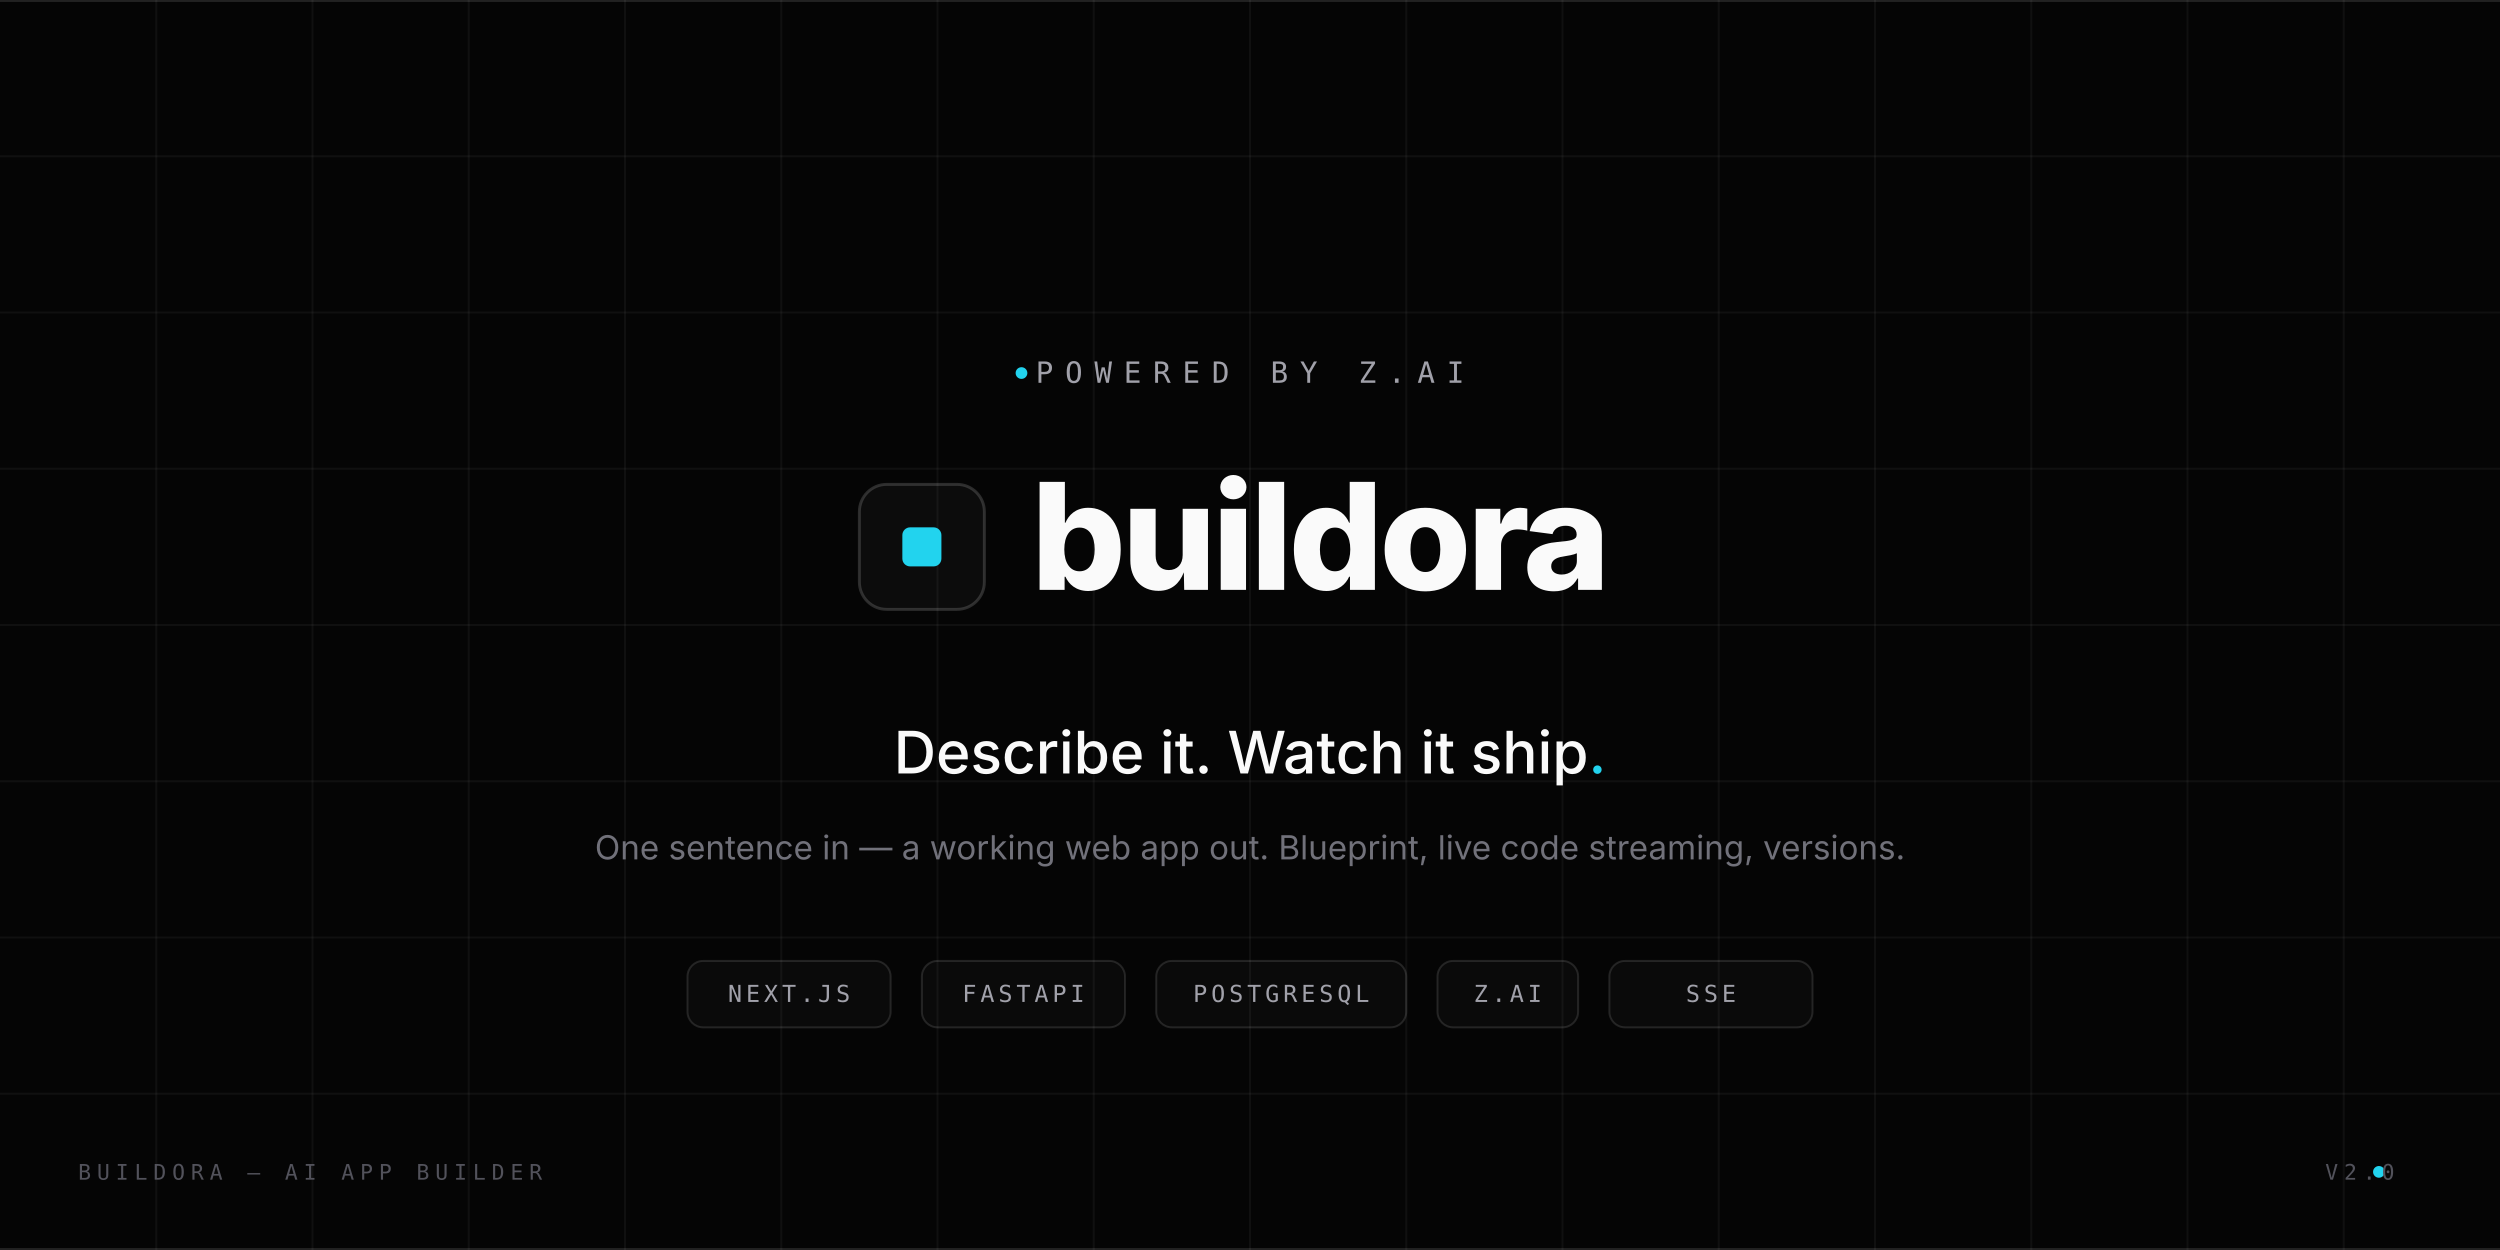
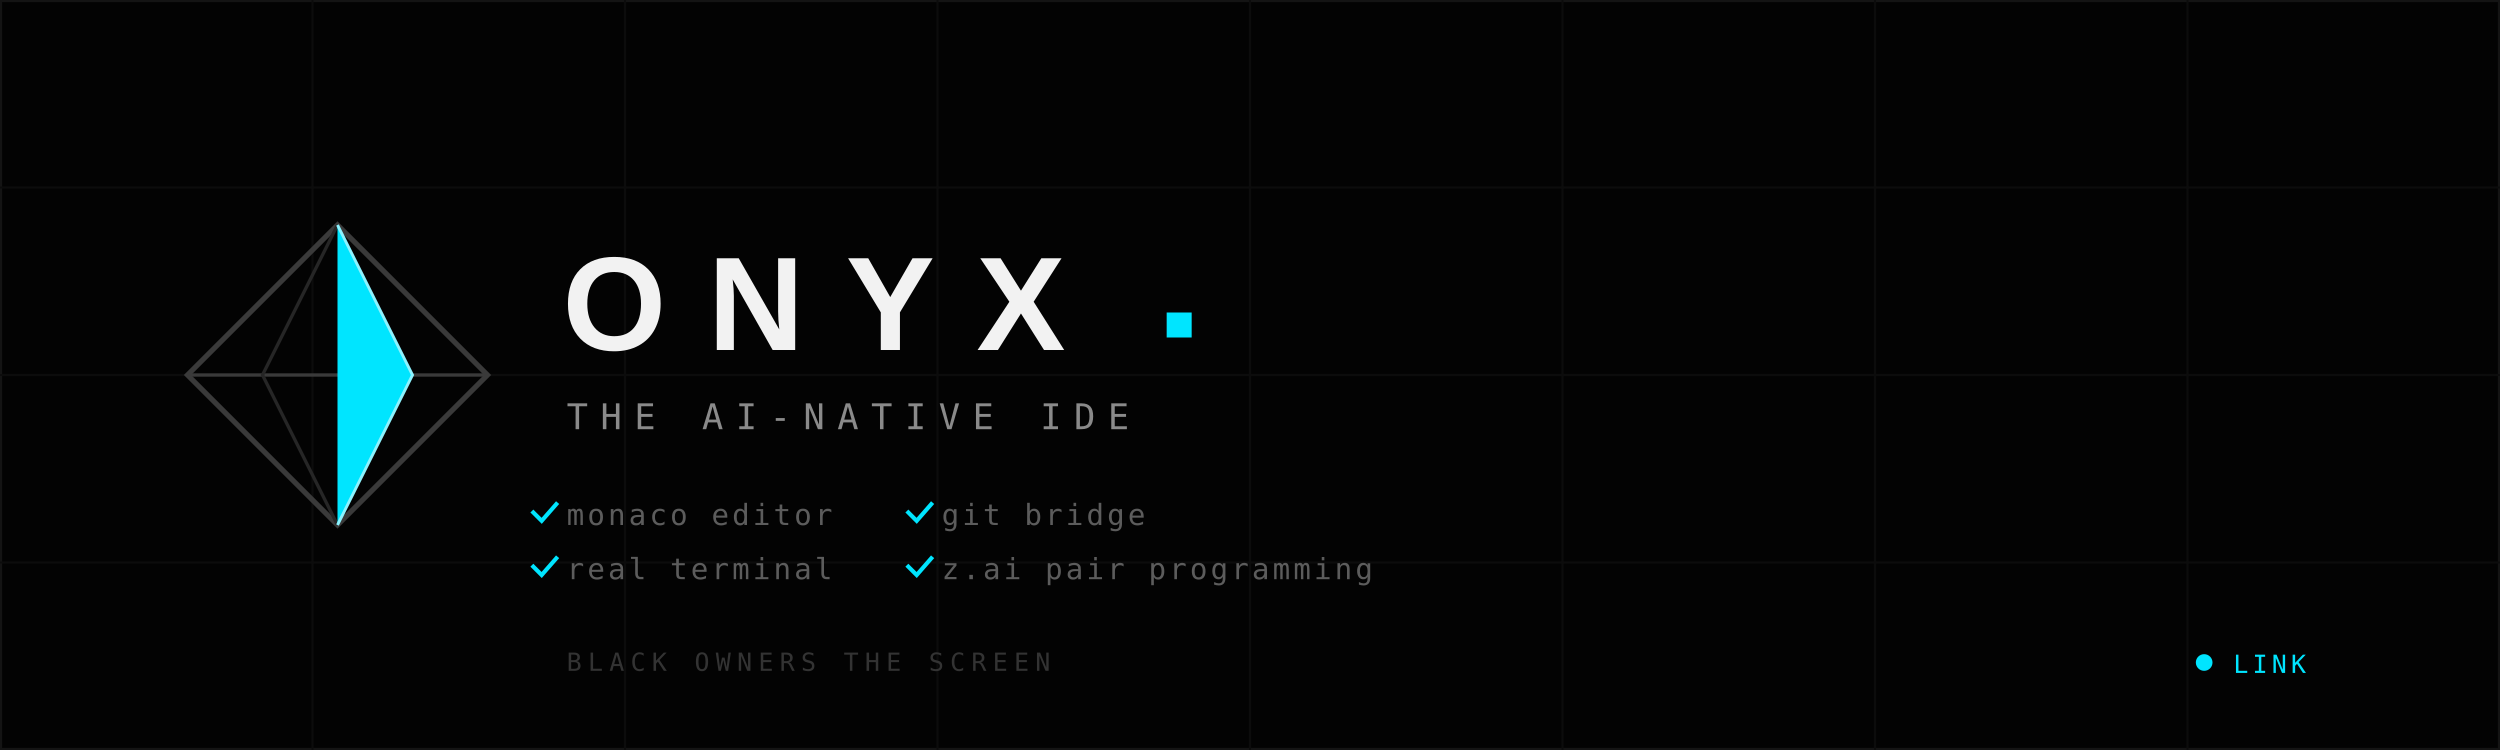
- <svg xmlns="http://www.w3.org/2000/svg" width="1280" height="640" viewBox="0 0 1280 640" fill="none" role="img" aria-label="Buildora — describe it, watch it ship.">
-   <defs>
-     <clipPath id="frame">
-       <rect width="1280" height="640" rx="0" />
-     </clipPath>
-   </defs>
-   <g clip-path="url(#frame)">
-     <rect width="1280" height="640" fill="#050505" />
-     <g stroke="#FFFFFF" stroke-opacity="0.045" stroke-width="1">
-       <path d="M 80 0 V 640" />
-       <path d="M 160 0 V 640" />
-       <path d="M 240 0 V 640" />
-       <path d="M 320 0 V 640" />
-       <path d="M 400 0 V 640" />
-       <path d="M 480 0 V 640" />
-       <path d="M 560 0 V 640" />
-       <path d="M 640 0 V 640" />
-       <path d="M 720 0 V 640" />
-       <path d="M 800 0 V 640" />
-       <path d="M 880 0 V 640" />
-       <path d="M 960 0 V 640" />
-       <path d="M 1040 0 V 640" />
-       <path d="M 1120 0 V 640" />
-       <path d="M 1200 0 V 640" />
-       <path d="M 0 80 H 1280" />
-       <path d="M 0 160 H 1280" />
-       <path d="M 0 240 H 1280" />
-       <path d="M 0 320 H 1280" />
-       <path d="M 0 400 H 1280" />
-       <path d="M 0 480 H 1280" />
-       <path d="M 0 560 H 1280" />
-     </g>
-     <rect x="0" y="0" width="1280" height="1" fill="#FFFFFF" fill-opacity="0.12" />
-     <rect x="0" y="639" width="1280" height="1" fill="#FFFFFF" fill-opacity="0.12" />
-     <text x="640" y="196" text-anchor="middle" font-family="'JetBrains Mono','SF Mono',Menlo,monospace" font-size="15" letter-spacing="6" fill="#A1A1AA">POWERED BY Z.AI</text>
-     <circle cx="523" cy="191" r="3" fill="#22D3EE" />
-     <g>
-       <rect x="440" y="248" width="64" height="64" rx="14" fill="#FFFFFF" fill-opacity="0.03" stroke="#FFFFFF" stroke-opacity="0.16" stroke-width="1.5" />
-       <rect x="462" y="270" width="20" height="20" rx="4" fill="#22D3EE" />
-       <text x="528" y="302" font-family="'Bricolage Grotesque','Inter',system-ui,-apple-system,'Segoe UI',sans-serif" font-size="76" font-weight="800" letter-spacing="-2" fill="#FAFAFA">buildora</text>
-     </g>
-     <text x="640" y="396" text-anchor="middle" font-family="'Inter',system-ui,-apple-system,'Segoe UI',sans-serif" font-size="30" font-weight="500" fill="#FAFAFA">Describe it. Watch it ship<tspan fill="#22D3EE">.</tspan>
-     </text>
-     <text x="640" y="440" text-anchor="middle" font-family="'Inter',system-ui,-apple-system,'Segoe UI',sans-serif" font-size="17" fill="#71717A">One sentence in — a working web app out. Blueprint, live code streaming, versions.</text>
-     <g font-family="'JetBrains Mono','SF Mono',Menlo,monospace" font-size="12" letter-spacing="2">
-       <rect x="352" y="492" width="104" height="34" rx="8" fill="#FFFFFF" fill-opacity="0.02" stroke="#FFFFFF" stroke-opacity="0.12" />
-       <text x="404" y="513" text-anchor="middle" fill="#A1A1AA">NEXT.JS</text>
-       <rect x="472" y="492" width="104" height="34" rx="8" fill="#FFFFFF" fill-opacity="0.02" stroke="#FFFFFF" stroke-opacity="0.12" />
-       <text x="524" y="513" text-anchor="middle" fill="#A1A1AA">FASTAPI</text>
-       <rect x="592" y="492" width="128" height="34" rx="8" fill="#FFFFFF" fill-opacity="0.02" stroke="#FFFFFF" stroke-opacity="0.12" />
-       <text x="656" y="513" text-anchor="middle" fill="#A1A1AA">POSTGRESQL</text>
-       <rect x="736" y="492" width="72" height="34" rx="8" fill="#FFFFFF" fill-opacity="0.02" stroke="#FFFFFF" stroke-opacity="0.12" />
-       <text x="772" y="513" text-anchor="middle" fill="#A1A1AA">Z.AI</text>
-       <rect x="824" y="492" width="104" height="34" rx="8" fill="#FFFFFF" fill-opacity="0.02" stroke="#FFFFFF" stroke-opacity="0.12" />
-       <text x="876" y="513" text-anchor="middle" fill="#A1A1AA">SSE</text>
-     </g>
-     <text x="40" y="604" font-family="'JetBrains Mono','SF Mono',Menlo,monospace" font-size="11" letter-spacing="3" fill="#52525B">BUILDORA — AI APP BUILDER</text>
-     <circle cx="1218" cy="600" r="3" fill="#22D3EE" />
-     <text x="1240" y="604" text-anchor="end" font-family="'JetBrains Mono','SF Mono',Menlo,monospace" font-size="11" letter-spacing="3" fill="#52525B" dx="-14">V2.0</text>
+ <svg xmlns="http://www.w3.org/2000/svg" width="1200" height="360" viewBox="0 0 1200 360" fill="none" role="img" aria-label="ONYX — The AI-native IDE">
+   <rect width="1200" height="360" fill="#030303" />
+   <rect x="0.5" y="0.5" width="1199" height="359" stroke="#141414" />
+   <g stroke="#0c0c0c" stroke-width="1">
+     <path d="M0 90h1200M0 180h1200M0 270h1200" />
+     <path d="M150 0v360M300 0v360M450 0v360M600 0v360M750 0v360M900 0v360M1050 0v360" />
  </g>
+   <g transform="translate(90 108)">
+     <path d="M72 0 144 72 72 144 0 72 72 0Z" stroke="#3a3a3a" stroke-width="2.5" fill="none" />
+     <path d="M0 72h144" stroke="#3a3a3a" stroke-width="1.6" />
+     <path d="M72 0 36 72l36 72" stroke="#262626" stroke-width="1.6" />
+     <path d="M72 0l36 72-36 72L72 0Z" fill="#00e5ff" />
+     <path d="M72 0l36 72-36 72" stroke="#8df3ff" stroke-width="1.4" />
+   </g>
+   <text x="270" y="168" font-family="'Unbounded','Space Grotesk',Arial,sans-serif" font-size="64" font-weight="600" letter-spacing="20" fill="#f2f2f2">ONYX</text>
+   <rect x="560" y="150" width="12" height="12" fill="#00e5ff" />
+   <text x="272" y="206" font-family="'JetBrains Mono',Menlo,monospace" font-size="17" letter-spacing="6" fill="#8a8a8a">THE AI-NATIVE IDE</text>
+   <g font-family="'JetBrains Mono',Menlo,monospace" font-size="14" letter-spacing="1.5" fill="#5c5c5c">
+     <text x="272" y="252">monaco editor</text>
+     <text x="272" y="278">real terminal</text>
+     <text x="452" y="252">git bridge</text>
+     <text x="452" y="278">z.ai pair programming</text>
+   </g>
+   <g stroke="#00e5ff" stroke-width="2" stroke-linecap="square">
+     <path d="M256 246l4 4 7-8" />
+     <path d="M256 272l4 4 7-8" />
+     <path d="M436 246l4 4 7-8" />
+     <path d="M436 272l4 4 7-8" />
+   </g>
+   <g font-family="'JetBrains Mono',Menlo,monospace" font-size="12" letter-spacing="3" fill="#333333">
+     <text x="272" y="322">BLACK OWNERS THE SCREEN</text>
+   </g>
+   <circle cx="1058" cy="318" r="4" fill="#00e5ff" />
+   <text x="1072" y="323" font-family="'JetBrains Mono',Menlo,monospace" font-size="12" letter-spacing="2" fill="#00e5ff">LINK</text>
</svg>
